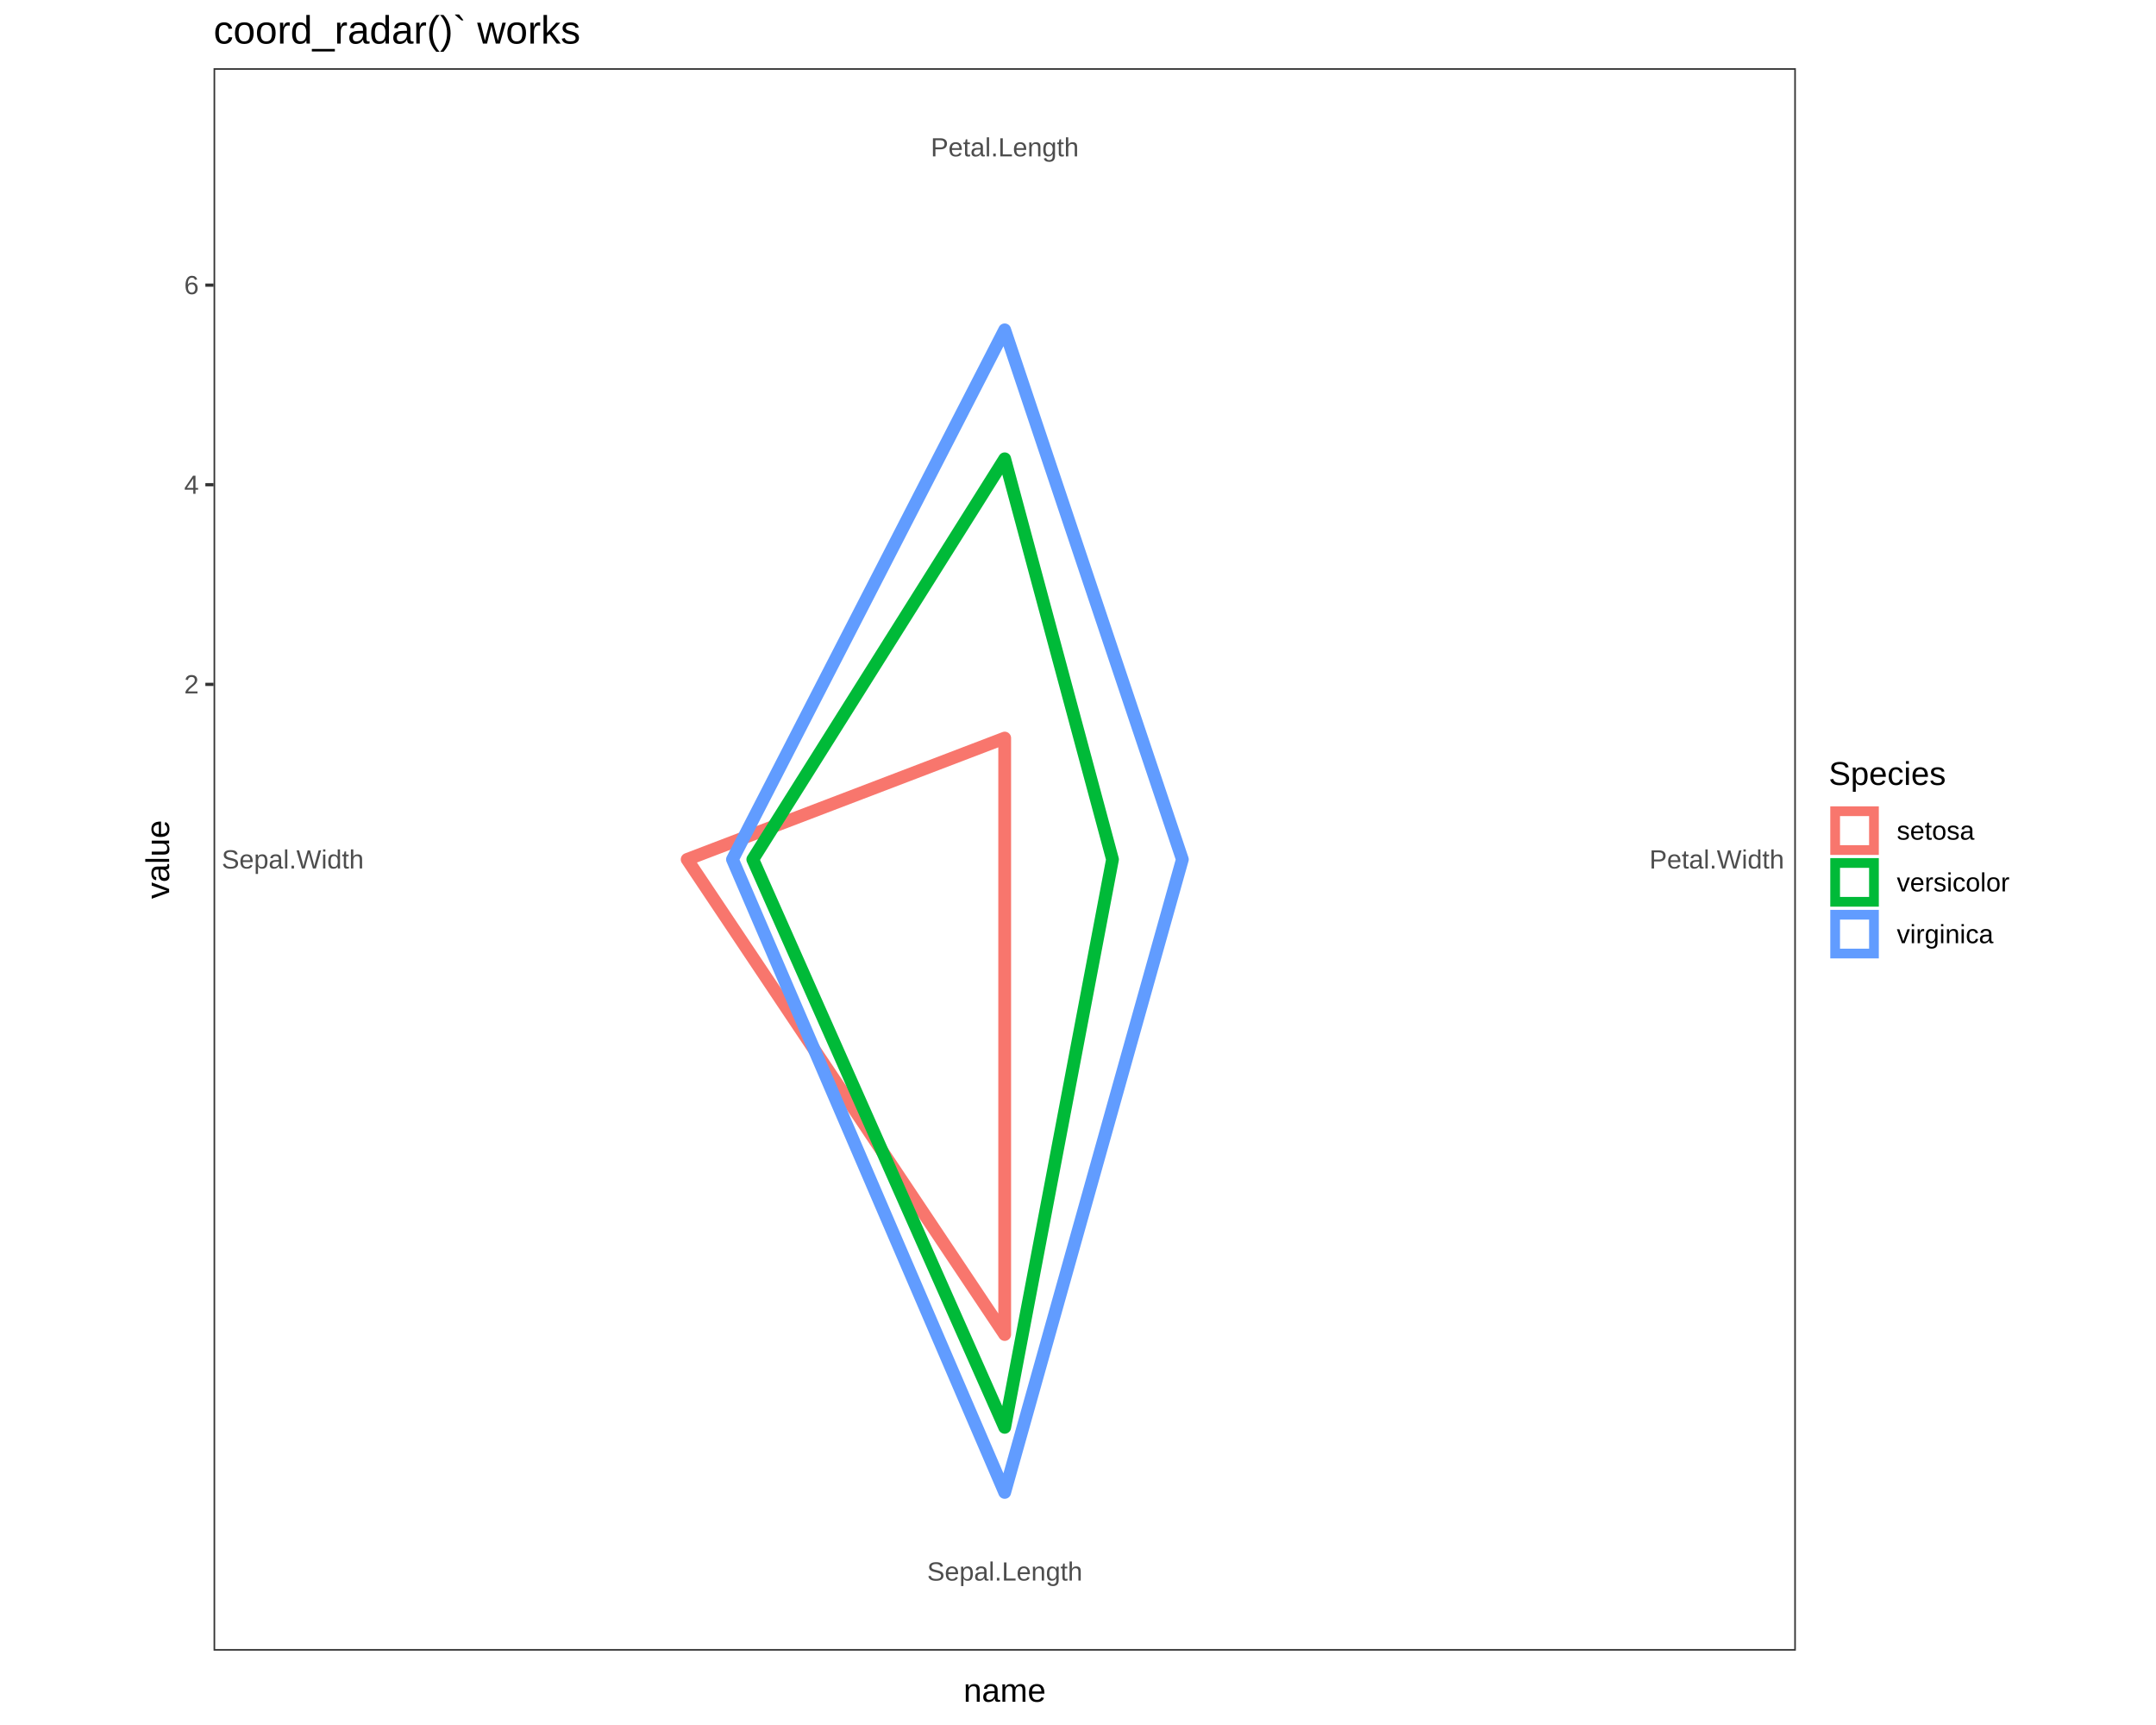
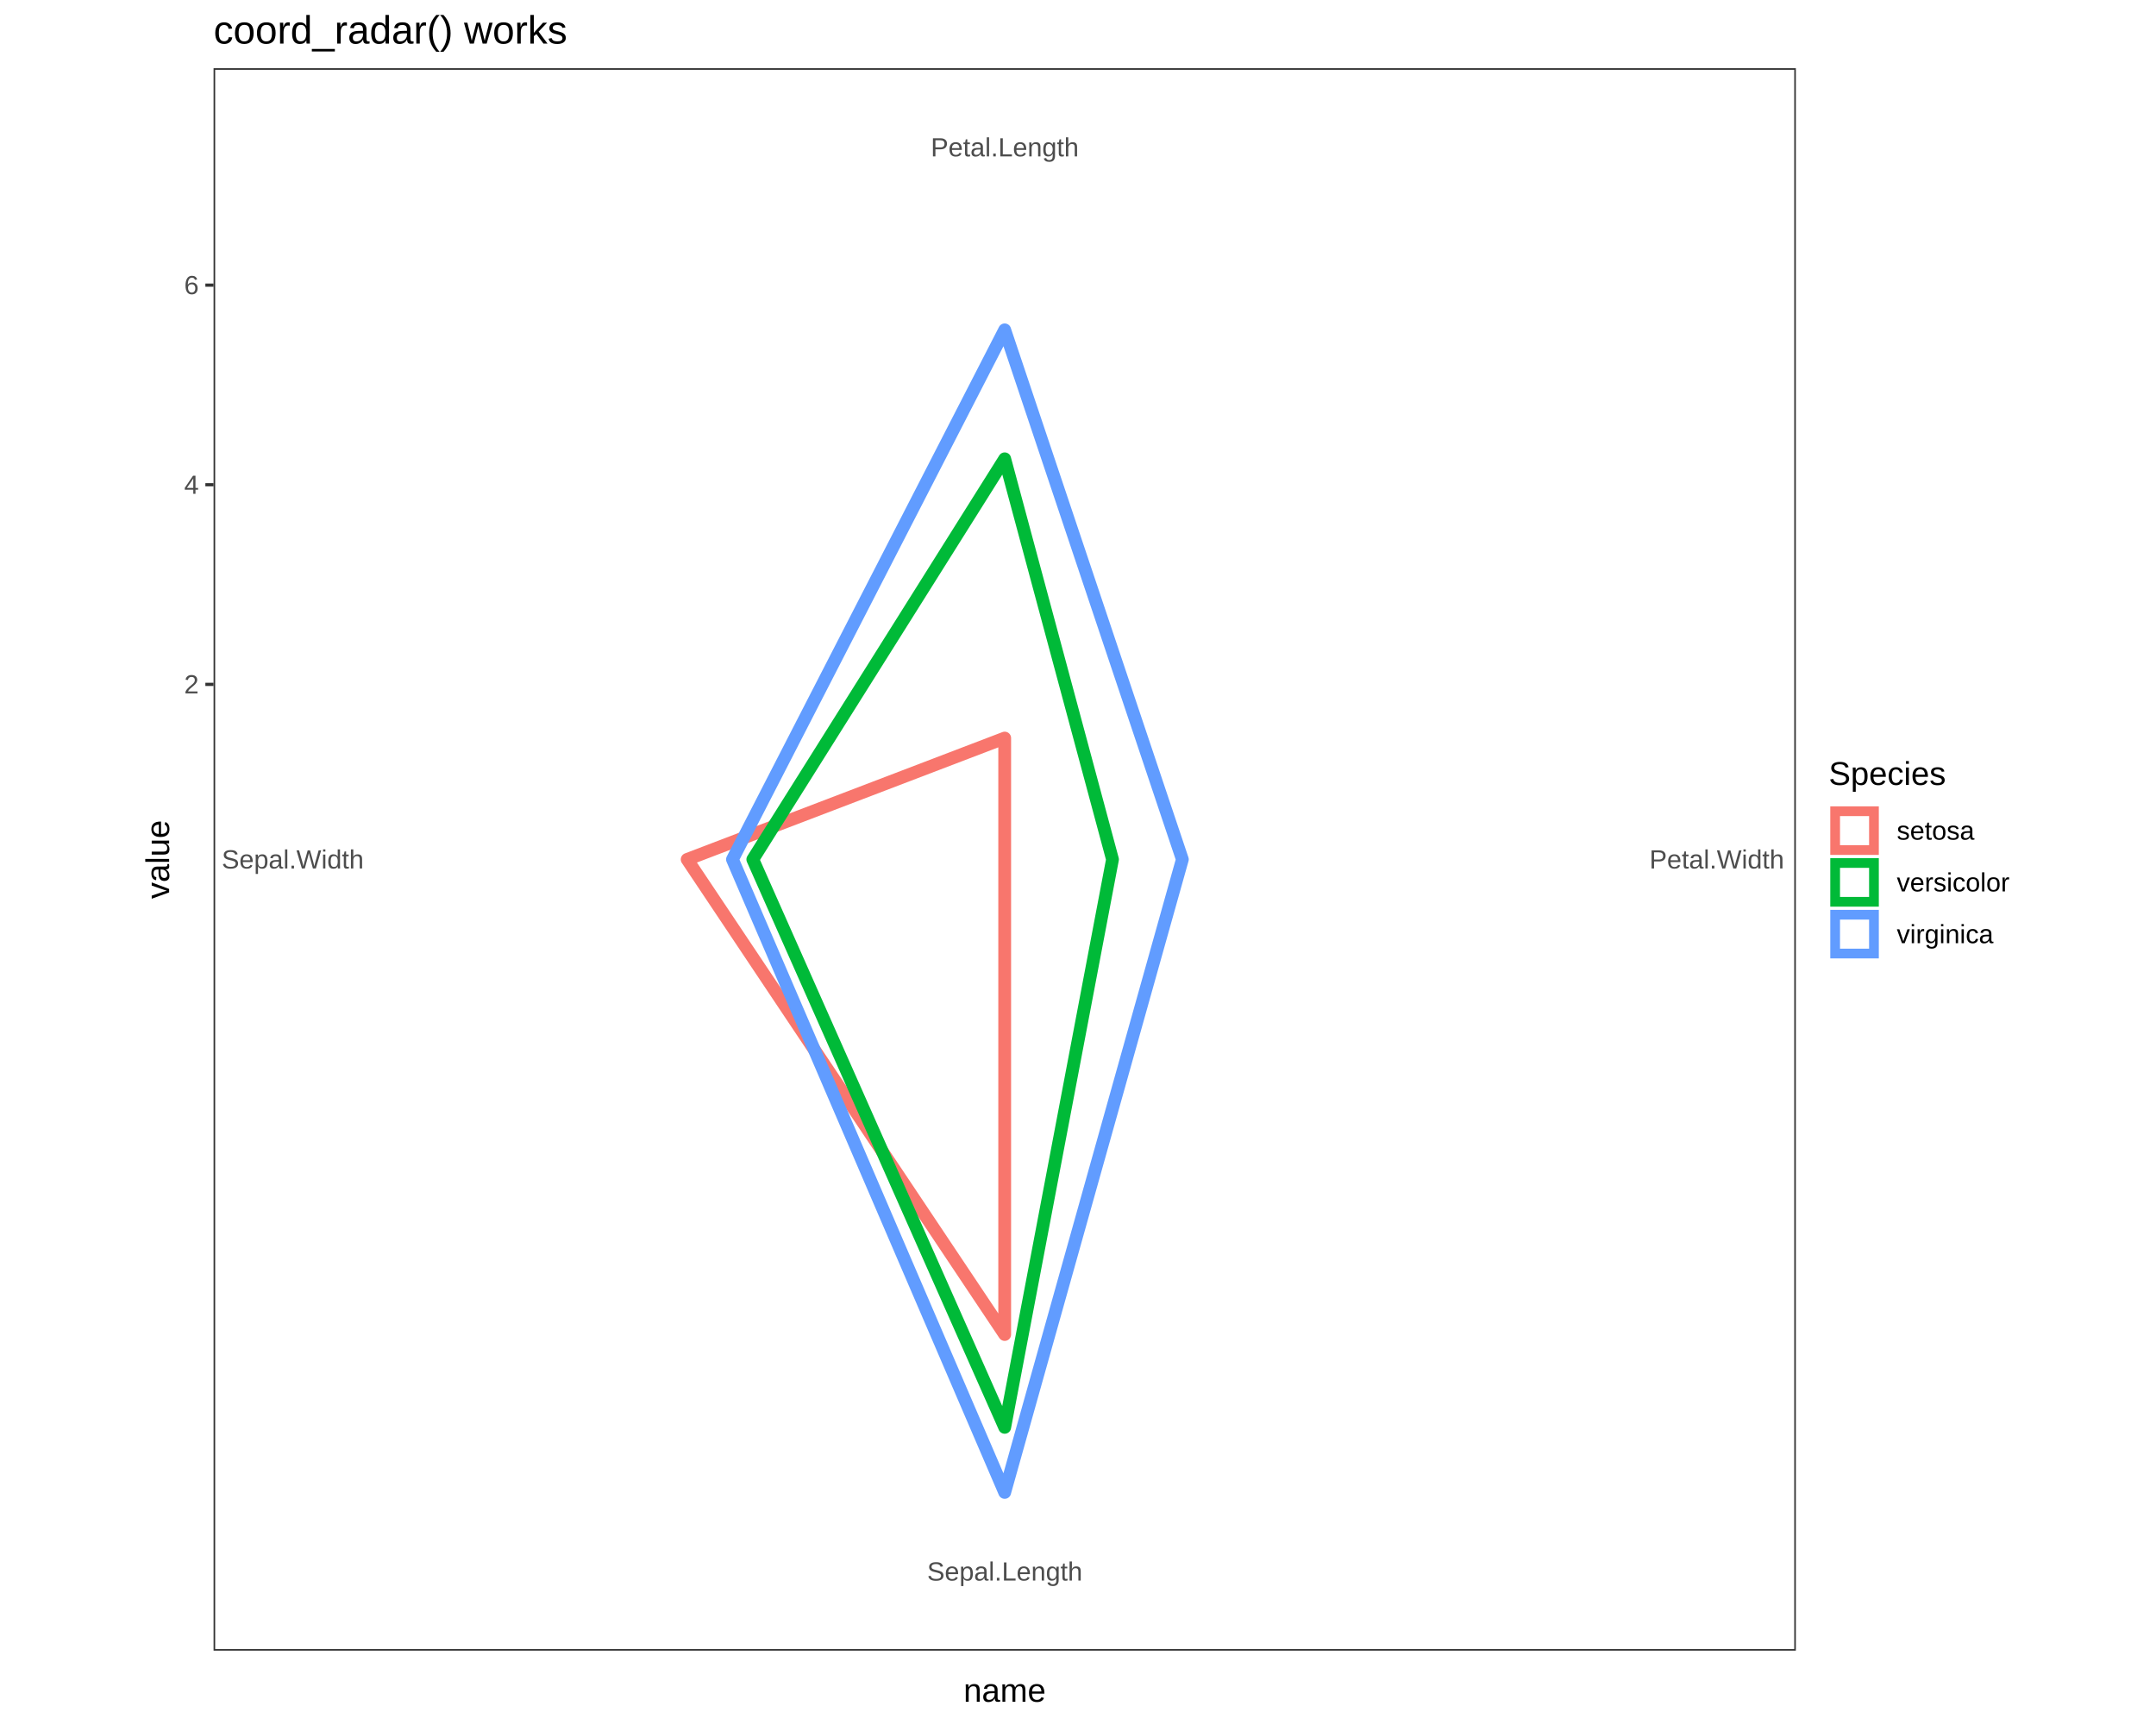
<svg xmlns="http://www.w3.org/2000/svg" viewBox="0 0 720.00 576.00">
  <defs>
    <style type="text/css">
    line, polyline, polygon, path, rect, circle {
      fill: none;
      stroke: #000000;
      stroke-linecap: round;
      stroke-linejoin: round;
      stroke-miterlimit: 10.00;
    }
  </style>
  </defs>
  <rect width="100%" height="100%" style="stroke: none; fill: #FFFFFF;" />
  <defs>
    <clipPath id="cpNDMuNDR8Njc2LjU2fDU3Ni4wMHwwLjAw">
      <rect x="43.44" y="0.00" width="633.13" height="576.00" />
    </clipPath>
  </defs>
  <rect x="43.44" y="0.00" width="633.13" height="576.00" style="stroke-width: 1.07; stroke: #FFFFFF; fill: #FFFFFF;" clip-path="url(#cpNDMuNDR8Njc2LjU2fDU3Ni4wMHwwLjAw)" />
  <defs>
    <clipPath id="cpMC4wMHw3MjAuMDB8NTc2LjAwfDAuMDA=">
      <rect x="0.00" y="0.00" width="720.00" height="576.00" />
    </clipPath>
  </defs>
  <defs>
    <clipPath id="cpNzEuMzJ8NTk5LjczfDU1MS4xOHwyMi43Nw==">
      <rect x="71.32" y="22.77" width="528.41" height="528.41" />
    </clipPath>
  </defs>
  <rect x="71.32" y="22.77" width="528.41" height="528.41" style="stroke-width: 1.07; stroke: none; fill: #FFFFFF;" clip-path="url(#cpNzEuMzJ8NTk5LjczfDU1MS4xOHwyMi43Nw==)" />
  <polyline points="335.52,445.61 229.48,286.97 335.52,246.45 335.52,286.97 335.52,445.61 " style="stroke-width: 4.27; stroke: #F8766D;" clip-path="url(#cpNzEuMzJ8NTk5LjczfDU1MS4xOHwyMi43Nw==)" />
  <polyline points="335.52,476.61 251.40,286.97 335.52,153.20 371.52,286.97 335.52,476.61 " style="stroke-width: 4.27; stroke: #00BA38;" clip-path="url(#cpNzEuMzJ8NTk5LjczfDU1MS4xOHwyMi43Nw==)" />
  <polyline points="335.52,498.34 244.61,286.97 335.52,110.14 394.85,286.97 335.52,498.34 " style="stroke-width: 4.27; stroke: #619CFF;" clip-path="url(#cpNzEuMzJ8NTk5LjczfDU1MS4xOHwyMi43Nw==)" />
  <g clip-path="url(#cpNzEuMzJ8NTk5LjczfDU1MS4xOHwyMi43Nw==)">
    <text x="310.84" y="52.22" style="font-size: 8.80px; fill: #4D4D4D; font-family: Liberation Sans;" textLength="49.38px" lengthAdjust="spacingAndGlyphs">Petal.Length</text>
  </g>
  <g clip-path="url(#cpNzEuMzJ8NTk5LjczfDU1MS4xOHwyMi43Nw==)">
    <text x="550.83" y="290.00" style="font-size: 8.80px; fill: #4D4D4D; font-family: Liberation Sans;" textLength="44.95px" lengthAdjust="spacingAndGlyphs">Petal.Width</text>
  </g>
  <g clip-path="url(#cpNzEuMzJ8NTk5LjczfDU1MS4xOHwyMi43Nw==)">
    <text x="309.61" y="527.78" style="font-size: 8.80px; fill: #4D4D4D; font-family: Liberation Sans;" textLength="51.83px" lengthAdjust="spacingAndGlyphs">Sepal.Length</text>
  </g>
  <g clip-path="url(#cpNzEuMzJ8NTk5LjczfDU1MS4xOHwyMi43Nw==)">
    <text x="74.04" y="290.00" style="font-size: 8.80px; fill: #4D4D4D; font-family: Liberation Sans;" textLength="47.41px" lengthAdjust="spacingAndGlyphs">Sepal.Width</text>
  </g>
  <rect x="71.32" y="22.77" width="528.41" height="528.41" style="stroke-width: 1.07; stroke: #333333;" clip-path="url(#cpNzEuMzJ8NTk5LjczfDU1MS4xOHwyMi43Nw==)" />
  <defs>
    <clipPath id="cpMC4wMHw3MjAuMDB8NTc2LjAwfDAuMDA=">
      <rect x="0.00" y="0.00" width="720.00" height="576.00" />
    </clipPath>
  </defs>
  <g clip-path="url(#cpMC4wMHw3MjAuMDB8NTc2LjAwfDAuMDA=)">
    <text x="61.50" y="231.54" style="font-size: 8.80px; fill: #4D4D4D; font-family: Liberation Sans;" textLength="4.89px" lengthAdjust="spacingAndGlyphs">2</text>
  </g>
  <g clip-path="url(#cpMC4wMHw3MjAuMDB8NTc2LjAwfDAuMDA=)">
    <text x="61.50" y="164.89" style="font-size: 8.80px; fill: #4D4D4D; font-family: Liberation Sans;" textLength="4.89px" lengthAdjust="spacingAndGlyphs">4</text>
  </g>
  <g clip-path="url(#cpMC4wMHw3MjAuMDB8NTc2LjAwfDAuMDA=)">
    <text x="61.50" y="98.23" style="font-size: 8.80px; fill: #4D4D4D; font-family: Liberation Sans;" textLength="4.89px" lengthAdjust="spacingAndGlyphs">6</text>
  </g>
  <polyline points="68.58,228.52 71.32,228.52 " style="stroke-width: 1.07; stroke: #333333; stroke-linecap: butt;" clip-path="url(#cpMC4wMHw3MjAuMDB8NTc2LjAwfDAuMDA=)" />
  <polyline points="68.58,161.86 71.32,161.86 " style="stroke-width: 1.07; stroke: #333333; stroke-linecap: butt;" clip-path="url(#cpMC4wMHw3MjAuMDB8NTc2LjAwfDAuMDA=)" />
  <polyline points="68.58,95.21 71.32,95.21 " style="stroke-width: 1.07; stroke: #333333; stroke-linecap: butt;" clip-path="url(#cpMC4wMHw3MjAuMDB8NTc2LjAwfDAuMDA=)" />
  <g clip-path="url(#cpMC4wMHw3MjAuMDB8NTc2LjAwfDAuMDA=)">
    <text x="321.76" y="568.24" style="font-size: 11.00px; font-family: Liberation Sans;" textLength="27.53px" lengthAdjust="spacingAndGlyphs">name</text>
  </g>
  <g clip-path="url(#cpMC4wMHw3MjAuMDB8NTc2LjAwfDAuMDA=)">
    <text transform="translate(56.48,300.13) rotate(-90)" style="font-size: 11.00px; font-family: Liberation Sans;" textLength="26.31px" lengthAdjust="spacingAndGlyphs">value</text>
  </g>
  <rect x="610.69" y="253.39" width="60.40" height="67.16" style="stroke-width: 1.07; stroke: none; fill: #FFFFFF;" clip-path="url(#cpMC4wMHw3MjAuMDB8NTc2LjAwfDAuMDA=)" />
  <g clip-path="url(#cpMC4wMHw3MjAuMDB8NTc2LjAwfDAuMDA=)">
    <text x="610.69" y="262.10" style="font-size: 11.00px; font-family: Liberation Sans;" textLength="39.16px" lengthAdjust="spacingAndGlyphs">Species</text>
  </g>
  <rect x="610.69" y="268.72" width="17.28" height="17.28" style="stroke-width: 1.07; stroke: none; fill: #FFFFFF;" clip-path="url(#cpMC4wMHw3MjAuMDB8NTc2LjAwfDAuMDA=)" />
  <rect x="612.85" y="270.88" width="12.96" height="12.96" style="stroke-width: 3.25; stroke: #F8766D; stroke-linecap: square; stroke-linejoin: miter;" clip-path="url(#cpMC4wMHw3MjAuMDB8NTc2LjAwfDAuMDA=)" />
  <rect x="610.69" y="286.00" width="17.28" height="17.28" style="stroke-width: 1.07; stroke: none; fill: #FFFFFF;" clip-path="url(#cpMC4wMHw3MjAuMDB8NTc2LjAwfDAuMDA=)" />
  <rect x="612.85" y="288.16" width="12.96" height="12.96" style="stroke-width: 3.25; stroke: #00BA38; stroke-linecap: square; stroke-linejoin: miter;" clip-path="url(#cpMC4wMHw3MjAuMDB8NTc2LjAwfDAuMDA=)" />
  <rect x="610.69" y="303.28" width="17.28" height="17.28" style="stroke-width: 1.07; stroke: none; fill: #FFFFFF;" clip-path="url(#cpMC4wMHw3MjAuMDB8NTc2LjAwfDAuMDA=)" />
  <rect x="612.85" y="305.44" width="12.96" height="12.96" style="stroke-width: 3.25; stroke: #619CFF; stroke-linecap: square; stroke-linejoin: miter;" clip-path="url(#cpMC4wMHw3MjAuMDB8NTc2LjAwfDAuMDA=)" />
  <g clip-path="url(#cpMC4wMHw3MjAuMDB8NTc2LjAwfDAuMDA=)">
    <text x="633.44" y="280.38" style="font-size: 8.80px; font-family: Liberation Sans;" textLength="25.92px" lengthAdjust="spacingAndGlyphs">setosa</text>
  </g>
  <g clip-path="url(#cpMC4wMHw3MjAuMDB8NTc2LjAwfDAuMDA=)">
    <text x="633.44" y="297.66" style="font-size: 8.80px; font-family: Liberation Sans;" textLength="37.64px" lengthAdjust="spacingAndGlyphs">versicolor</text>
  </g>
  <g clip-path="url(#cpMC4wMHw3MjAuMDB8NTc2LjAwfDAuMDA=)">
    <text x="633.44" y="314.94" style="font-size: 8.80px; font-family: Liberation Sans;" textLength="32.27px" lengthAdjust="spacingAndGlyphs">virginica</text>
  </g>
  <g clip-path="url(#cpMC4wMHw3MjAuMDB8NTc2LjAwfDAuMDA=)">
-     <text x="71.32" y="14.56" style="font-size: 13.20px; font-family: Liberation Sans;" textLength="122.33px" lengthAdjust="spacingAndGlyphs">coord_radar()` works</text>
+     <text x="71.32" y="14.56" style="font-size: 13.20px; font-family: Liberation Sans;" textLength="117.94px" lengthAdjust="spacingAndGlyphs">coord_radar() works</text>
  </g>
</svg>
